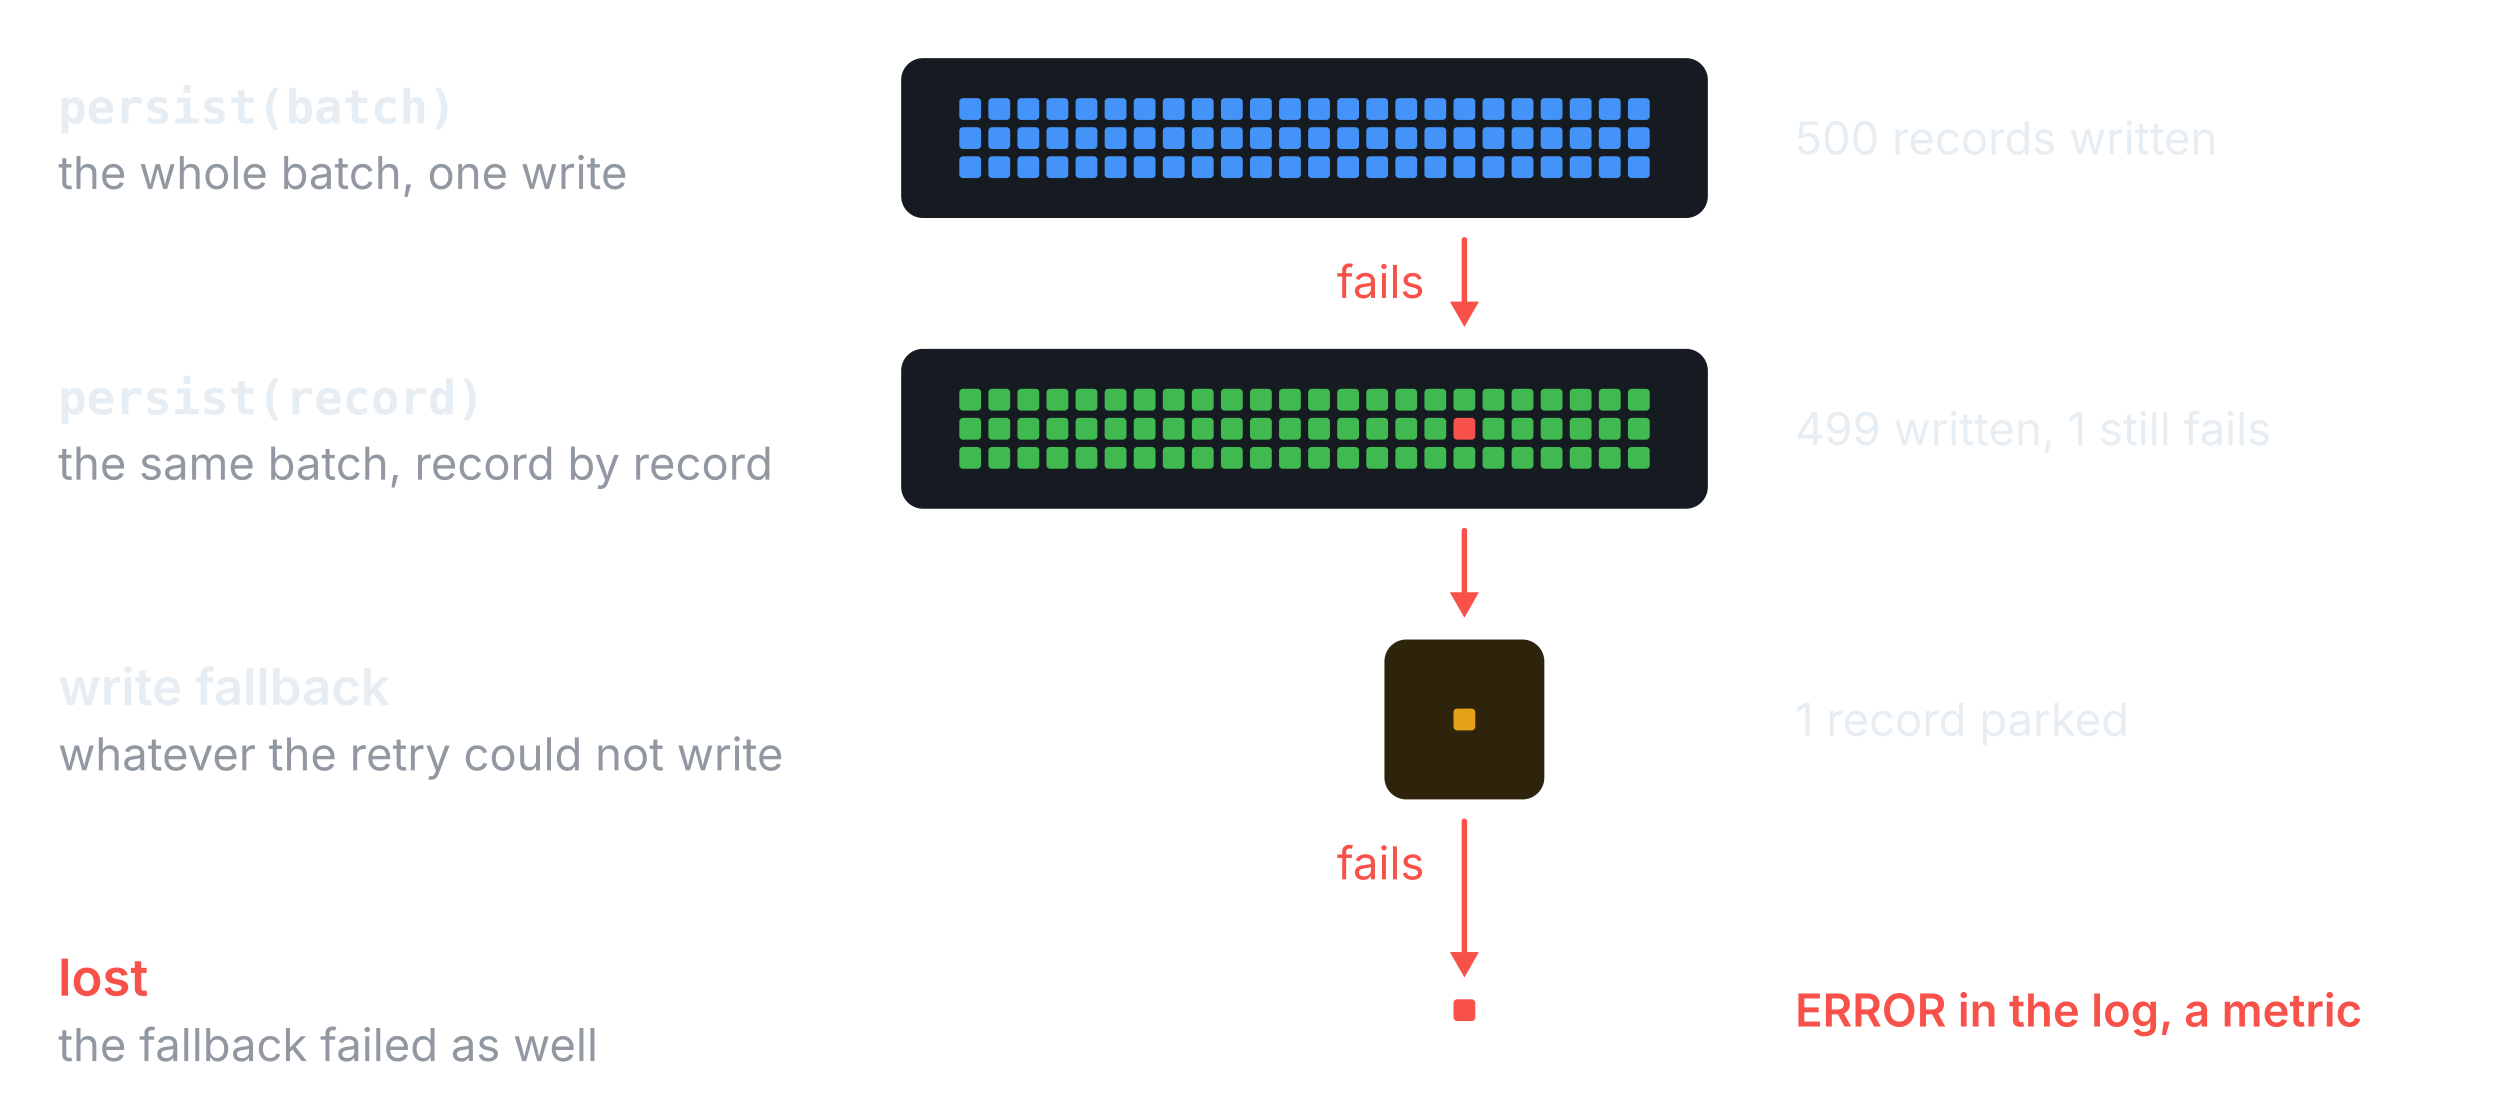
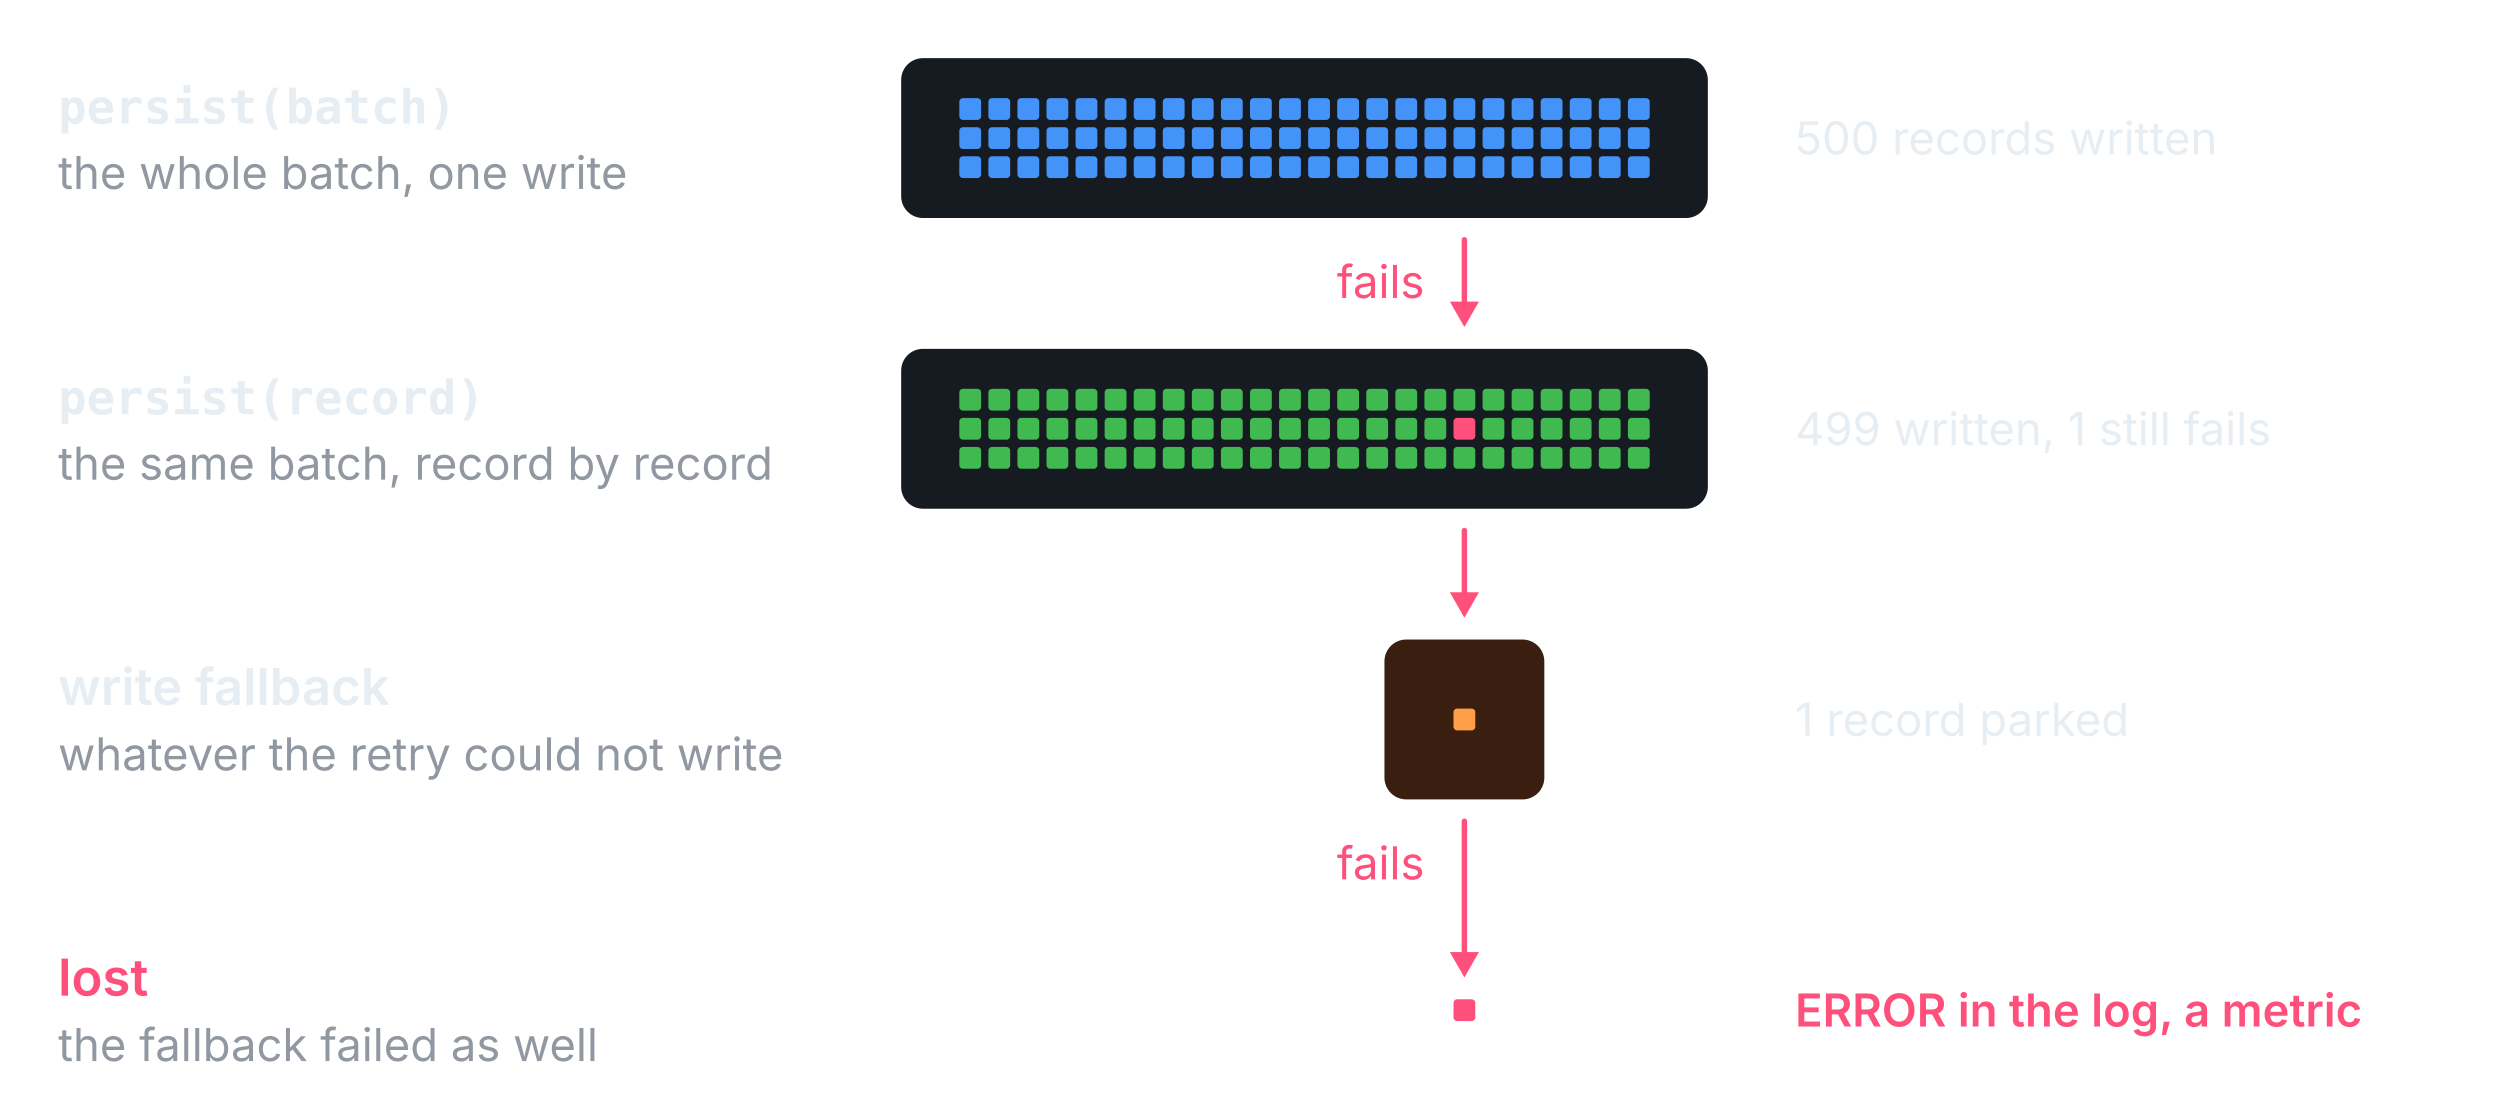
<svg xmlns="http://www.w3.org/2000/svg" viewBox="0 0 688 308" width="688" height="308" role="img">
  <text x="16.0" y="34.0" font-family="ui-monospace, SFMono-Regular, 'SF Mono', Menlo, Consolas, monospace" font-size="13" font-weight="600" fill="#E6EDF3" text-anchor="start">persist(batch)</text>
  <text x="16.0" y="52.0" font-family="-apple-system, BlinkMacSystemFont, 'Segoe UI', Inter, Helvetica, Arial, sans-serif" font-size="12.5" font-weight="400" fill="#9198A1" text-anchor="start">the whole batch, one write</text>
  <text x="494.0" y="42.5" font-family="-apple-system, BlinkMacSystemFont, 'Segoe UI', Inter, Helvetica, Arial, sans-serif" font-size="12.5" font-weight="400" fill="#E6EDF3" text-anchor="start">500 records written</text>
  <text x="16.0" y="114.0" font-family="ui-monospace, SFMono-Regular, 'SF Mono', Menlo, Consolas, monospace" font-size="13" font-weight="600" fill="#E6EDF3" text-anchor="start">persist(record)</text>
  <text x="16.0" y="132.0" font-family="-apple-system, BlinkMacSystemFont, 'Segoe UI', Inter, Helvetica, Arial, sans-serif" font-size="12.5" font-weight="400" fill="#9198A1" text-anchor="start">the same batch, record by record</text>
  <text x="494.0" y="122.5" font-family="-apple-system, BlinkMacSystemFont, 'Segoe UI', Inter, Helvetica, Arial, sans-serif" font-size="12.5" font-weight="400" fill="#E6EDF3" text-anchor="start">499 written, 1 still fails</text>
  <text x="16.0" y="194.0" font-family="-apple-system, BlinkMacSystemFont, 'Segoe UI', Inter, Helvetica, Arial, sans-serif" font-size="14" font-weight="600" fill="#E6EDF3" text-anchor="start">write fallback</text>
  <text x="16.0" y="212.0" font-family="-apple-system, BlinkMacSystemFont, 'Segoe UI', Inter, Helvetica, Arial, sans-serif" font-size="12.5" font-weight="400" fill="#9198A1" text-anchor="start">whatever the retry could not write</text>
  <text x="494.0" y="202.5" font-family="-apple-system, BlinkMacSystemFont, 'Segoe UI', Inter, Helvetica, Arial, sans-serif" font-size="12.5" font-weight="400" fill="#E6EDF3" text-anchor="start">1 record parked</text>
-   <text x="16.0" y="274.0" font-family="-apple-system, BlinkMacSystemFont, 'Segoe UI', Inter, Helvetica, Arial, sans-serif" font-size="14" font-weight="600" fill="#F85149" text-anchor="start">lost</text>
+   <text x="16.0" y="274.0" font-family="-apple-system, BlinkMacSystemFont, 'Segoe UI', Inter, Helvetica, Arial, sans-serif" font-size="14" font-weight="600" fill="#FF4F7B" text-anchor="start">lost</text>
  <text x="16.0" y="292.0" font-family="-apple-system, BlinkMacSystemFont, 'Segoe UI', Inter, Helvetica, Arial, sans-serif" font-size="12.5" font-weight="400" fill="#9198A1" text-anchor="start">the fallback failed as well</text>
-   <text x="494.0" y="282.5" font-family="-apple-system, BlinkMacSystemFont, 'Segoe UI', Inter, Helvetica, Arial, sans-serif" font-size="12.5" font-weight="600" fill="#F85149" text-anchor="start">ERROR in the log, a metric</text>
+   <text x="494.0" y="282.5" font-family="-apple-system, BlinkMacSystemFont, 'Segoe UI', Inter, Helvetica, Arial, sans-serif" font-size="12.5" font-weight="600" fill="#FF4F7B" text-anchor="start">ERROR in the log, a metric</text>
  <rect x="248.0" y="16.0" width="222.0" height="44.0" rx="6" fill="#161B22" />
  <rect x="264.0" y="27.0" width="6.0" height="6.0" rx="1" fill="#4493F8" />
  <rect x="264.0" y="35.0" width="6.0" height="6.0" rx="1" fill="#4493F8" />
  <rect x="264.0" y="43.0" width="6.0" height="6.0" rx="1" fill="#4493F8" />
  <rect x="272.0" y="27.0" width="6.0" height="6.0" rx="1" fill="#4493F8" />
  <rect x="272.0" y="35.0" width="6.0" height="6.0" rx="1" fill="#4493F8" />
  <rect x="272.0" y="43.0" width="6.0" height="6.0" rx="1" fill="#4493F8" />
  <rect x="280.0" y="27.0" width="6.0" height="6.0" rx="1" fill="#4493F8" />
  <rect x="280.0" y="35.0" width="6.0" height="6.0" rx="1" fill="#4493F8" />
  <rect x="280.0" y="43.0" width="6.0" height="6.0" rx="1" fill="#4493F8" />
  <rect x="288.0" y="27.0" width="6.0" height="6.0" rx="1" fill="#4493F8" />
  <rect x="288.0" y="35.0" width="6.0" height="6.0" rx="1" fill="#4493F8" />
  <rect x="288.0" y="43.0" width="6.0" height="6.0" rx="1" fill="#4493F8" />
  <rect x="296.0" y="27.0" width="6.0" height="6.0" rx="1" fill="#4493F8" />
  <rect x="296.0" y="35.0" width="6.0" height="6.0" rx="1" fill="#4493F8" />
  <rect x="296.0" y="43.0" width="6.0" height="6.0" rx="1" fill="#4493F8" />
  <rect x="304.0" y="27.0" width="6.0" height="6.0" rx="1" fill="#4493F8" />
  <rect x="304.0" y="35.0" width="6.0" height="6.0" rx="1" fill="#4493F8" />
  <rect x="304.0" y="43.0" width="6.0" height="6.0" rx="1" fill="#4493F8" />
  <rect x="312.0" y="27.0" width="6.0" height="6.0" rx="1" fill="#4493F8" />
  <rect x="312.0" y="35.0" width="6.0" height="6.0" rx="1" fill="#4493F8" />
  <rect x="312.0" y="43.0" width="6.0" height="6.0" rx="1" fill="#4493F8" />
  <rect x="320.0" y="27.0" width="6.0" height="6.0" rx="1" fill="#4493F8" />
  <rect x="320.0" y="35.0" width="6.0" height="6.0" rx="1" fill="#4493F8" />
  <rect x="320.0" y="43.0" width="6.0" height="6.0" rx="1" fill="#4493F8" />
  <rect x="328.0" y="27.0" width="6.0" height="6.0" rx="1" fill="#4493F8" />
  <rect x="328.0" y="35.0" width="6.0" height="6.0" rx="1" fill="#4493F8" />
  <rect x="328.0" y="43.0" width="6.0" height="6.0" rx="1" fill="#4493F8" />
  <rect x="336.0" y="27.0" width="6.0" height="6.0" rx="1" fill="#4493F8" />
  <rect x="336.0" y="35.0" width="6.0" height="6.0" rx="1" fill="#4493F8" />
  <rect x="336.0" y="43.0" width="6.0" height="6.0" rx="1" fill="#4493F8" />
  <rect x="344.0" y="27.0" width="6.0" height="6.0" rx="1" fill="#4493F8" />
  <rect x="344.0" y="35.0" width="6.0" height="6.0" rx="1" fill="#4493F8" />
  <rect x="344.0" y="43.0" width="6.0" height="6.0" rx="1" fill="#4493F8" />
  <rect x="352.0" y="27.0" width="6.0" height="6.0" rx="1" fill="#4493F8" />
  <rect x="352.0" y="35.0" width="6.0" height="6.0" rx="1" fill="#4493F8" />
  <rect x="352.0" y="43.0" width="6.0" height="6.0" rx="1" fill="#4493F8" />
  <rect x="360.0" y="27.0" width="6.0" height="6.0" rx="1" fill="#4493F8" />
  <rect x="360.0" y="35.0" width="6.0" height="6.0" rx="1" fill="#4493F8" />
  <rect x="360.0" y="43.0" width="6.0" height="6.0" rx="1" fill="#4493F8" />
  <rect x="368.0" y="27.0" width="6.0" height="6.0" rx="1" fill="#4493F8" />
  <rect x="368.0" y="35.0" width="6.0" height="6.0" rx="1" fill="#4493F8" />
  <rect x="368.0" y="43.0" width="6.0" height="6.0" rx="1" fill="#4493F8" />
  <rect x="376.0" y="27.0" width="6.0" height="6.0" rx="1" fill="#4493F8" />
  <rect x="376.0" y="35.0" width="6.0" height="6.0" rx="1" fill="#4493F8" />
  <rect x="376.0" y="43.0" width="6.0" height="6.0" rx="1" fill="#4493F8" />
  <rect x="384.0" y="27.0" width="6.0" height="6.0" rx="1" fill="#4493F8" />
  <rect x="384.0" y="35.0" width="6.0" height="6.0" rx="1" fill="#4493F8" />
  <rect x="384.0" y="43.0" width="6.0" height="6.0" rx="1" fill="#4493F8" />
  <rect x="392.0" y="27.0" width="6.0" height="6.0" rx="1" fill="#4493F8" />
  <rect x="392.0" y="35.0" width="6.0" height="6.0" rx="1" fill="#4493F8" />
  <rect x="392.0" y="43.0" width="6.0" height="6.0" rx="1" fill="#4493F8" />
  <rect x="400.0" y="27.0" width="6.0" height="6.0" rx="1" fill="#4493F8" />
  <rect x="400.0" y="35.0" width="6.0" height="6.0" rx="1" fill="#4493F8" />
  <rect x="400.0" y="43.0" width="6.0" height="6.0" rx="1" fill="#4493F8" />
  <rect x="408.0" y="27.0" width="6.0" height="6.0" rx="1" fill="#4493F8" />
  <rect x="408.0" y="35.0" width="6.0" height="6.0" rx="1" fill="#4493F8" />
  <rect x="408.0" y="43.0" width="6.0" height="6.0" rx="1" fill="#4493F8" />
  <rect x="416.0" y="27.0" width="6.0" height="6.0" rx="1" fill="#4493F8" />
  <rect x="416.0" y="35.0" width="6.0" height="6.0" rx="1" fill="#4493F8" />
  <rect x="416.0" y="43.0" width="6.0" height="6.0" rx="1" fill="#4493F8" />
  <rect x="424.0" y="27.0" width="6.0" height="6.0" rx="1" fill="#4493F8" />
  <rect x="424.0" y="35.0" width="6.0" height="6.0" rx="1" fill="#4493F8" />
  <rect x="424.0" y="43.0" width="6.0" height="6.0" rx="1" fill="#4493F8" />
  <rect x="432.0" y="27.0" width="6.0" height="6.0" rx="1" fill="#4493F8" />
  <rect x="432.0" y="35.0" width="6.0" height="6.0" rx="1" fill="#4493F8" />
  <rect x="432.0" y="43.0" width="6.0" height="6.0" rx="1" fill="#4493F8" />
  <rect x="440.0" y="27.0" width="6.0" height="6.0" rx="1" fill="#4493F8" />
  <rect x="440.0" y="35.0" width="6.0" height="6.0" rx="1" fill="#4493F8" />
  <rect x="440.0" y="43.0" width="6.0" height="6.0" rx="1" fill="#4493F8" />
  <rect x="448.0" y="27.0" width="6.0" height="6.0" rx="1" fill="#4493F8" />
  <rect x="448.0" y="35.0" width="6.0" height="6.0" rx="1" fill="#4493F8" />
  <rect x="448.0" y="43.0" width="6.0" height="6.0" rx="1" fill="#4493F8" />
  <rect x="248.0" y="96.0" width="222.0" height="44.0" rx="6" fill="#161B22" />
  <rect x="264.0" y="107.0" width="6.0" height="6.0" rx="1" fill="#3FB950" />
  <rect x="264.0" y="115.0" width="6.0" height="6.0" rx="1" fill="#3FB950" />
  <rect x="264.0" y="123.0" width="6.0" height="6.0" rx="1" fill="#3FB950" />
  <rect x="272.0" y="107.0" width="6.0" height="6.0" rx="1" fill="#3FB950" />
  <rect x="272.0" y="115.0" width="6.0" height="6.0" rx="1" fill="#3FB950" />
  <rect x="272.0" y="123.0" width="6.0" height="6.0" rx="1" fill="#3FB950" />
  <rect x="280.0" y="107.0" width="6.0" height="6.0" rx="1" fill="#3FB950" />
  <rect x="280.0" y="115.0" width="6.0" height="6.0" rx="1" fill="#3FB950" />
  <rect x="280.0" y="123.0" width="6.0" height="6.0" rx="1" fill="#3FB950" />
  <rect x="288.0" y="107.0" width="6.0" height="6.0" rx="1" fill="#3FB950" />
  <rect x="288.0" y="115.0" width="6.0" height="6.0" rx="1" fill="#3FB950" />
  <rect x="288.0" y="123.0" width="6.0" height="6.0" rx="1" fill="#3FB950" />
  <rect x="296.0" y="107.0" width="6.0" height="6.0" rx="1" fill="#3FB950" />
  <rect x="296.0" y="115.0" width="6.0" height="6.0" rx="1" fill="#3FB950" />
  <rect x="296.0" y="123.0" width="6.0" height="6.0" rx="1" fill="#3FB950" />
  <rect x="304.0" y="107.0" width="6.0" height="6.0" rx="1" fill="#3FB950" />
  <rect x="304.0" y="115.0" width="6.0" height="6.0" rx="1" fill="#3FB950" />
  <rect x="304.0" y="123.0" width="6.0" height="6.0" rx="1" fill="#3FB950" />
  <rect x="312.0" y="107.0" width="6.0" height="6.0" rx="1" fill="#3FB950" />
  <rect x="312.0" y="115.0" width="6.0" height="6.0" rx="1" fill="#3FB950" />
  <rect x="312.0" y="123.0" width="6.0" height="6.0" rx="1" fill="#3FB950" />
  <rect x="320.0" y="107.0" width="6.0" height="6.0" rx="1" fill="#3FB950" />
  <rect x="320.0" y="115.0" width="6.0" height="6.0" rx="1" fill="#3FB950" />
  <rect x="320.0" y="123.0" width="6.0" height="6.0" rx="1" fill="#3FB950" />
  <rect x="328.0" y="107.0" width="6.0" height="6.0" rx="1" fill="#3FB950" />
  <rect x="328.0" y="115.0" width="6.0" height="6.0" rx="1" fill="#3FB950" />
  <rect x="328.0" y="123.0" width="6.0" height="6.0" rx="1" fill="#3FB950" />
  <rect x="336.0" y="107.0" width="6.0" height="6.0" rx="1" fill="#3FB950" />
  <rect x="336.0" y="115.0" width="6.0" height="6.0" rx="1" fill="#3FB950" />
  <rect x="336.0" y="123.0" width="6.0" height="6.0" rx="1" fill="#3FB950" />
  <rect x="344.0" y="107.0" width="6.0" height="6.0" rx="1" fill="#3FB950" />
  <rect x="344.0" y="115.0" width="6.0" height="6.0" rx="1" fill="#3FB950" />
  <rect x="344.0" y="123.0" width="6.0" height="6.0" rx="1" fill="#3FB950" />
  <rect x="352.0" y="107.0" width="6.0" height="6.0" rx="1" fill="#3FB950" />
  <rect x="352.0" y="115.0" width="6.0" height="6.0" rx="1" fill="#3FB950" />
  <rect x="352.0" y="123.0" width="6.0" height="6.0" rx="1" fill="#3FB950" />
  <rect x="360.0" y="107.0" width="6.0" height="6.0" rx="1" fill="#3FB950" />
  <rect x="360.0" y="115.0" width="6.0" height="6.0" rx="1" fill="#3FB950" />
  <rect x="360.0" y="123.0" width="6.0" height="6.0" rx="1" fill="#3FB950" />
  <rect x="368.0" y="107.0" width="6.0" height="6.0" rx="1" fill="#3FB950" />
  <rect x="368.0" y="115.0" width="6.0" height="6.0" rx="1" fill="#3FB950" />
  <rect x="368.0" y="123.0" width="6.0" height="6.0" rx="1" fill="#3FB950" />
  <rect x="376.0" y="107.0" width="6.0" height="6.0" rx="1" fill="#3FB950" />
  <rect x="376.0" y="115.0" width="6.0" height="6.0" rx="1" fill="#3FB950" />
  <rect x="376.0" y="123.0" width="6.0" height="6.0" rx="1" fill="#3FB950" />
  <rect x="384.0" y="107.0" width="6.0" height="6.0" rx="1" fill="#3FB950" />
  <rect x="384.0" y="115.0" width="6.0" height="6.0" rx="1" fill="#3FB950" />
  <rect x="384.0" y="123.0" width="6.0" height="6.0" rx="1" fill="#3FB950" />
  <rect x="392.0" y="107.0" width="6.0" height="6.0" rx="1" fill="#3FB950" />
  <rect x="392.0" y="115.0" width="6.0" height="6.0" rx="1" fill="#3FB950" />
  <rect x="392.0" y="123.0" width="6.0" height="6.0" rx="1" fill="#3FB950" />
  <rect x="400.0" y="107.0" width="6.0" height="6.0" rx="1" fill="#3FB950" />
-   <rect x="400.0" y="115.0" width="6.0" height="6.0" rx="1" fill="#F85149" />
+   <rect x="400.0" y="115.0" width="6.0" height="6.0" rx="1" fill="#FF4F7B" />
  <rect x="400.0" y="123.0" width="6.0" height="6.0" rx="1" fill="#3FB950" />
  <rect x="408.0" y="107.0" width="6.0" height="6.0" rx="1" fill="#3FB950" />
  <rect x="408.0" y="115.0" width="6.0" height="6.0" rx="1" fill="#3FB950" />
  <rect x="408.0" y="123.0" width="6.0" height="6.0" rx="1" fill="#3FB950" />
  <rect x="416.0" y="107.0" width="6.0" height="6.0" rx="1" fill="#3FB950" />
  <rect x="416.0" y="115.0" width="6.0" height="6.0" rx="1" fill="#3FB950" />
  <rect x="416.0" y="123.0" width="6.0" height="6.0" rx="1" fill="#3FB950" />
  <rect x="424.0" y="107.0" width="6.0" height="6.0" rx="1" fill="#3FB950" />
  <rect x="424.0" y="115.0" width="6.0" height="6.0" rx="1" fill="#3FB950" />
  <rect x="424.0" y="123.0" width="6.0" height="6.0" rx="1" fill="#3FB950" />
  <rect x="432.0" y="107.0" width="6.0" height="6.0" rx="1" fill="#3FB950" />
  <rect x="432.0" y="115.0" width="6.0" height="6.0" rx="1" fill="#3FB950" />
  <rect x="432.0" y="123.0" width="6.0" height="6.0" rx="1" fill="#3FB950" />
  <rect x="440.0" y="107.0" width="6.0" height="6.0" rx="1" fill="#3FB950" />
  <rect x="440.0" y="115.0" width="6.0" height="6.0" rx="1" fill="#3FB950" />
  <rect x="440.0" y="123.0" width="6.0" height="6.0" rx="1" fill="#3FB950" />
  <rect x="448.0" y="107.0" width="6.0" height="6.0" rx="1" fill="#3FB950" />
  <rect x="448.0" y="115.0" width="6.0" height="6.0" rx="1" fill="#3FB950" />
  <rect x="448.0" y="123.0" width="6.0" height="6.0" rx="1" fill="#3FB950" />
-   <rect x="381.0" y="176.0" width="44.0" height="44.0" rx="6" fill="#2E230B" />
-   <rect x="400.0" y="195.0" width="6.0" height="6.0" rx="1" fill="#E3A21A" />
-   <rect x="400.0" y="275.0" width="6.0" height="6.0" rx="1" fill="#F85149" />
-   <path d="M403.0,66 L403.0,84" stroke="#F85149" stroke-width="1.5" fill="none" stroke-linecap="round" stroke-linejoin="round" />
-   <path d="M399.0,83 L403.0,90 L407.0,83 Z" fill="#F85149" />
-   <path d="M403.0,146 L403.0,164" stroke="#F85149" stroke-width="1.5" fill="none" stroke-linecap="round" stroke-linejoin="round" />
-   <path d="M399.0,163 L403.0,170 L407.0,163 Z" fill="#F85149" />
-   <path d="M403.0,226 L403.0,263.0" stroke="#F85149" stroke-width="1.5" fill="none" stroke-linecap="round" stroke-linejoin="round" />
-   <path d="M399.0,262.0 L403.0,269.0 L407.0,262.0 Z" fill="#F85149" />
-   <text x="392.0" y="82.0" font-family="-apple-system, BlinkMacSystemFont, 'Segoe UI', Inter, Helvetica, Arial, sans-serif" font-size="12.5" font-weight="400" fill="#F85149" text-anchor="end">fails</text>
-   <text x="392.0" y="242.0" font-family="-apple-system, BlinkMacSystemFont, 'Segoe UI', Inter, Helvetica, Arial, sans-serif" font-size="12.5" font-weight="400" fill="#F85149" text-anchor="end">fails</text>
+   <rect x="381.0" y="176.0" width="44.0" height="44.0" rx="6" fill="#3A1E10" />
+   <rect x="400.0" y="195.0" width="6.0" height="6.0" rx="1" fill="#FF9F4A" />
+   <rect x="400.0" y="275.0" width="6.0" height="6.0" rx="1" fill="#FF4F7B" />
+   <path d="M403.0,66 L403.0,84" stroke="#FF4F7B" stroke-width="1.5" fill="none" stroke-linecap="round" stroke-linejoin="round" />
+   <path d="M399.0,83 L403.0,90 L407.0,83 Z" fill="#FF4F7B" />
+   <path d="M403.0,146 L403.0,164" stroke="#FF4F7B" stroke-width="1.5" fill="none" stroke-linecap="round" stroke-linejoin="round" />
+   <path d="M399.0,163 L403.0,170 L407.0,163 Z" fill="#FF4F7B" />
+   <path d="M403.0,226 L403.0,263.0" stroke="#FF4F7B" stroke-width="1.5" fill="none" stroke-linecap="round" stroke-linejoin="round" />
+   <path d="M399.0,262.0 L403.0,269.0 L407.0,262.0 Z" fill="#FF4F7B" />
+   <text x="392.0" y="82.0" font-family="-apple-system, BlinkMacSystemFont, 'Segoe UI', Inter, Helvetica, Arial, sans-serif" font-size="12.5" font-weight="400" fill="#FF4F7B" text-anchor="end">fails</text>
+   <text x="392.0" y="242.0" font-family="-apple-system, BlinkMacSystemFont, 'Segoe UI', Inter, Helvetica, Arial, sans-serif" font-size="12.5" font-weight="400" fill="#FF4F7B" text-anchor="end">fails</text>
</svg>
